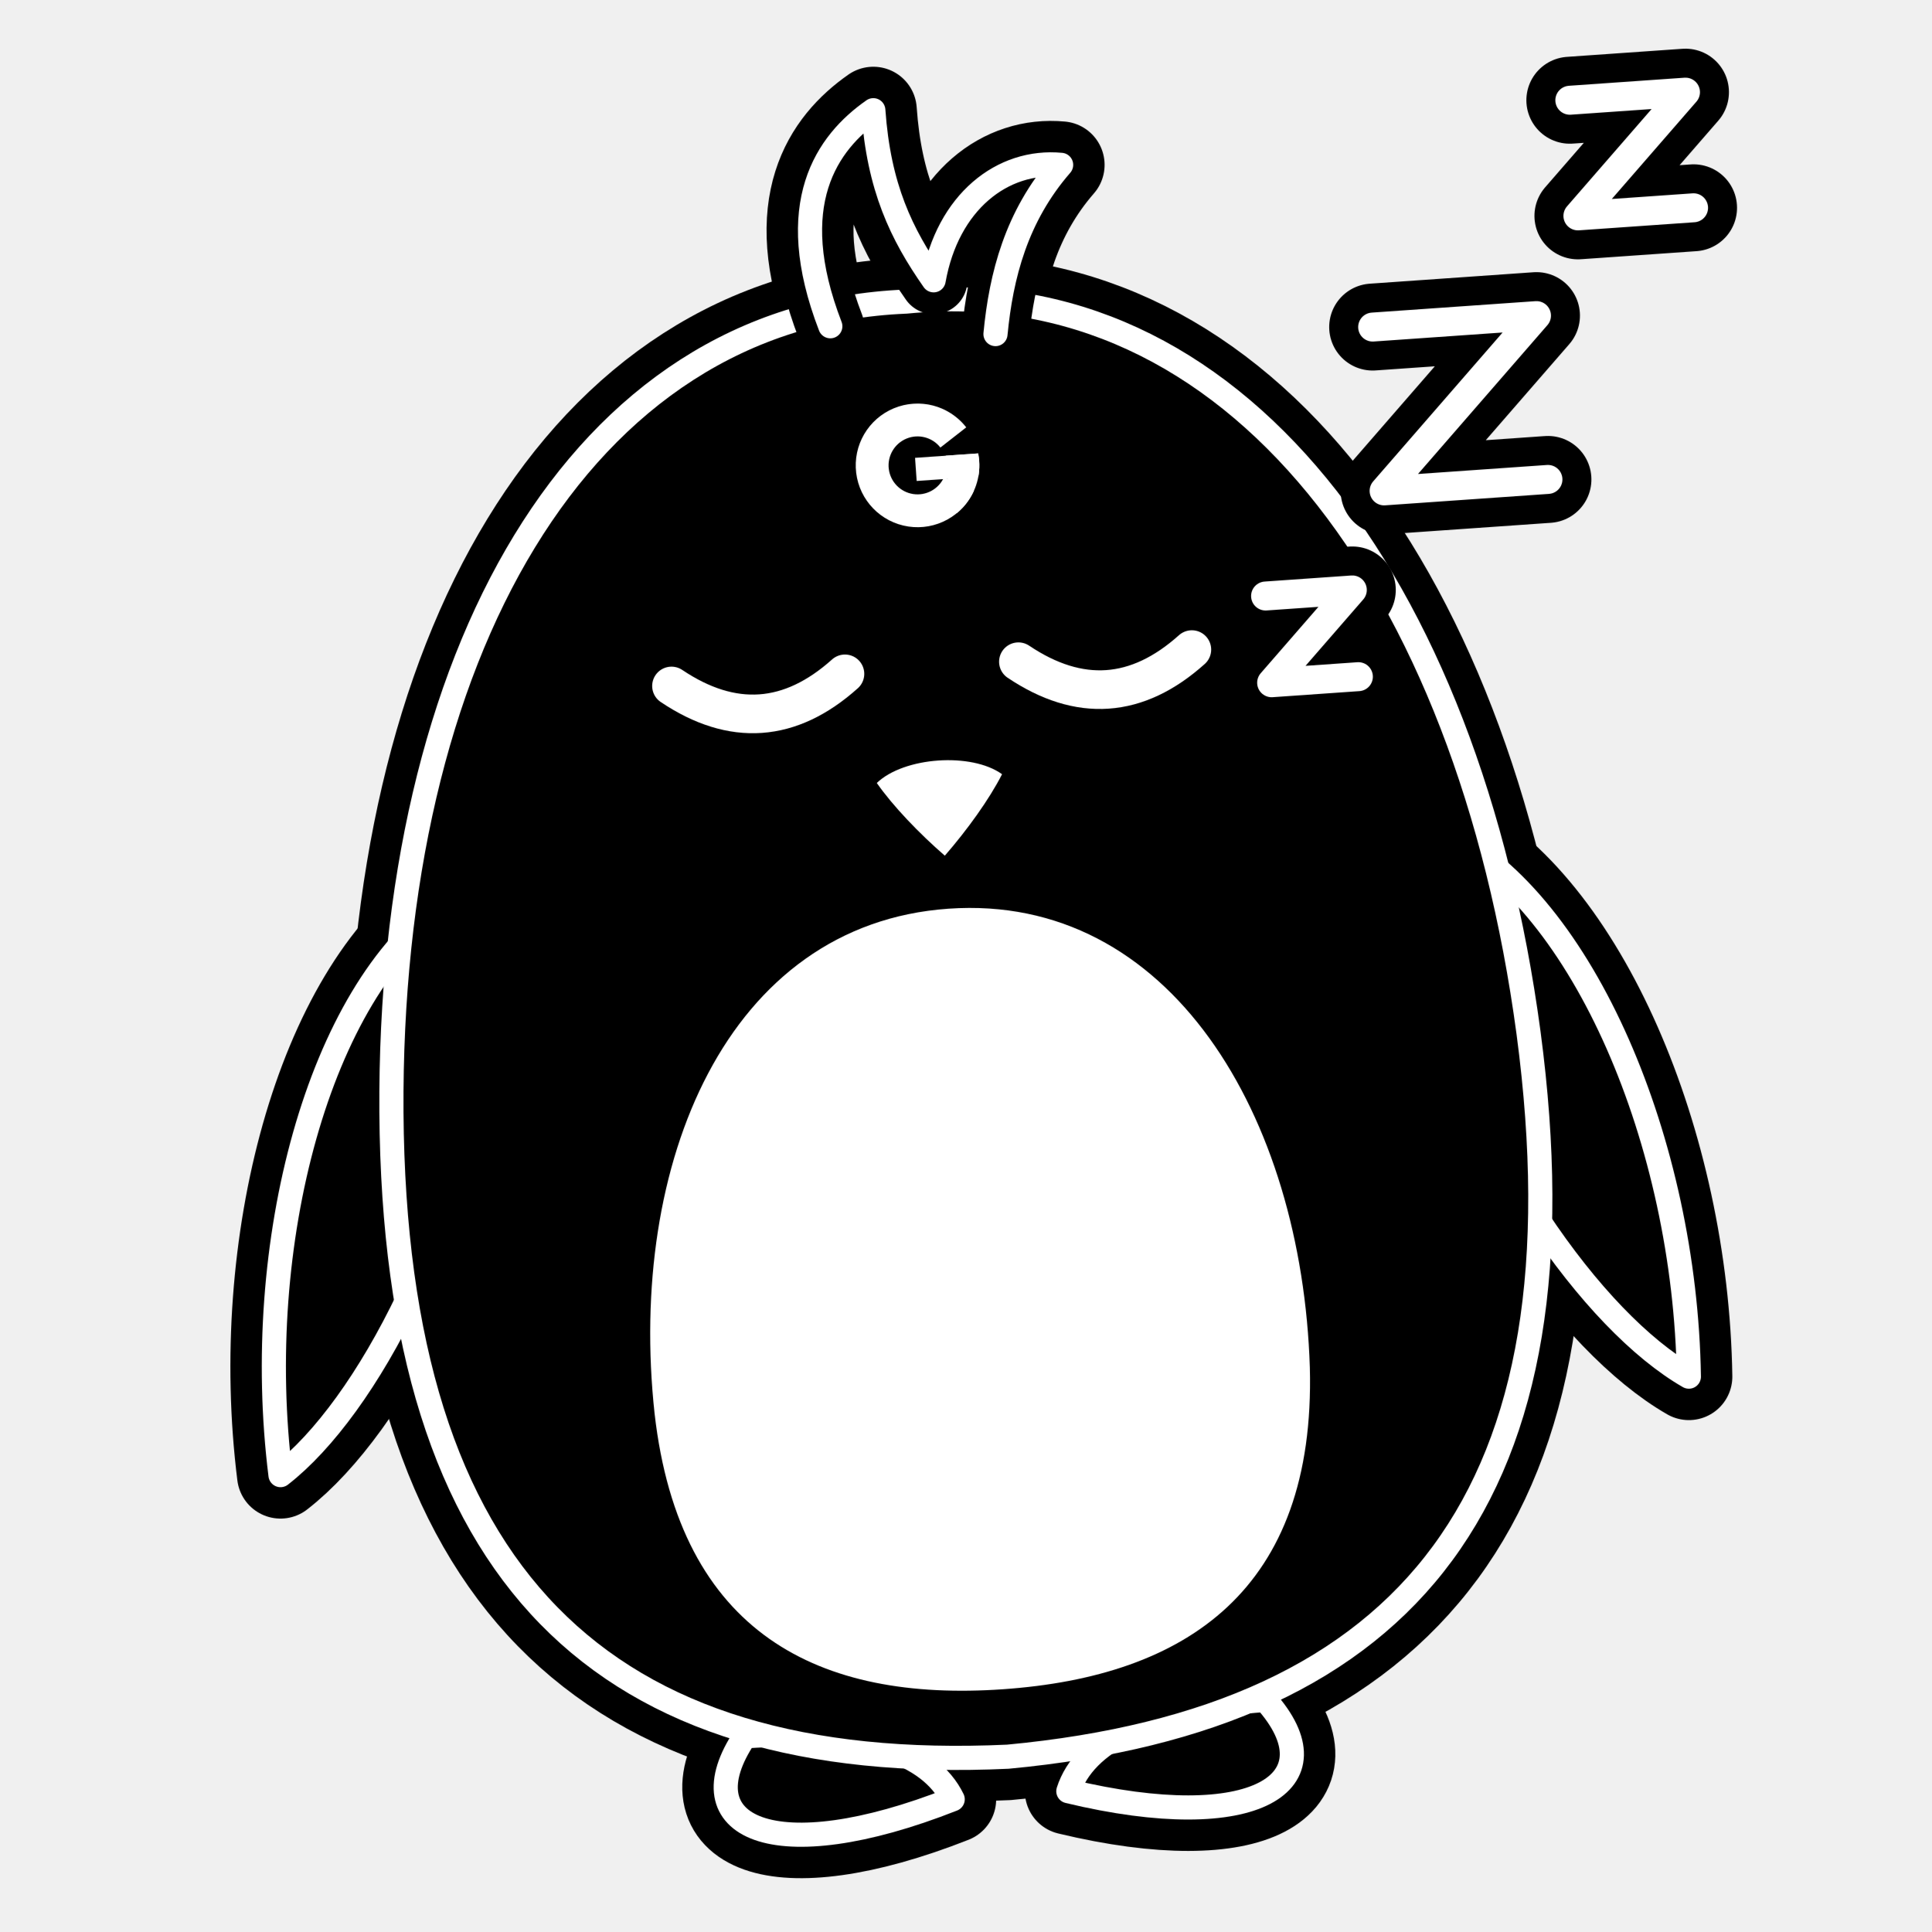
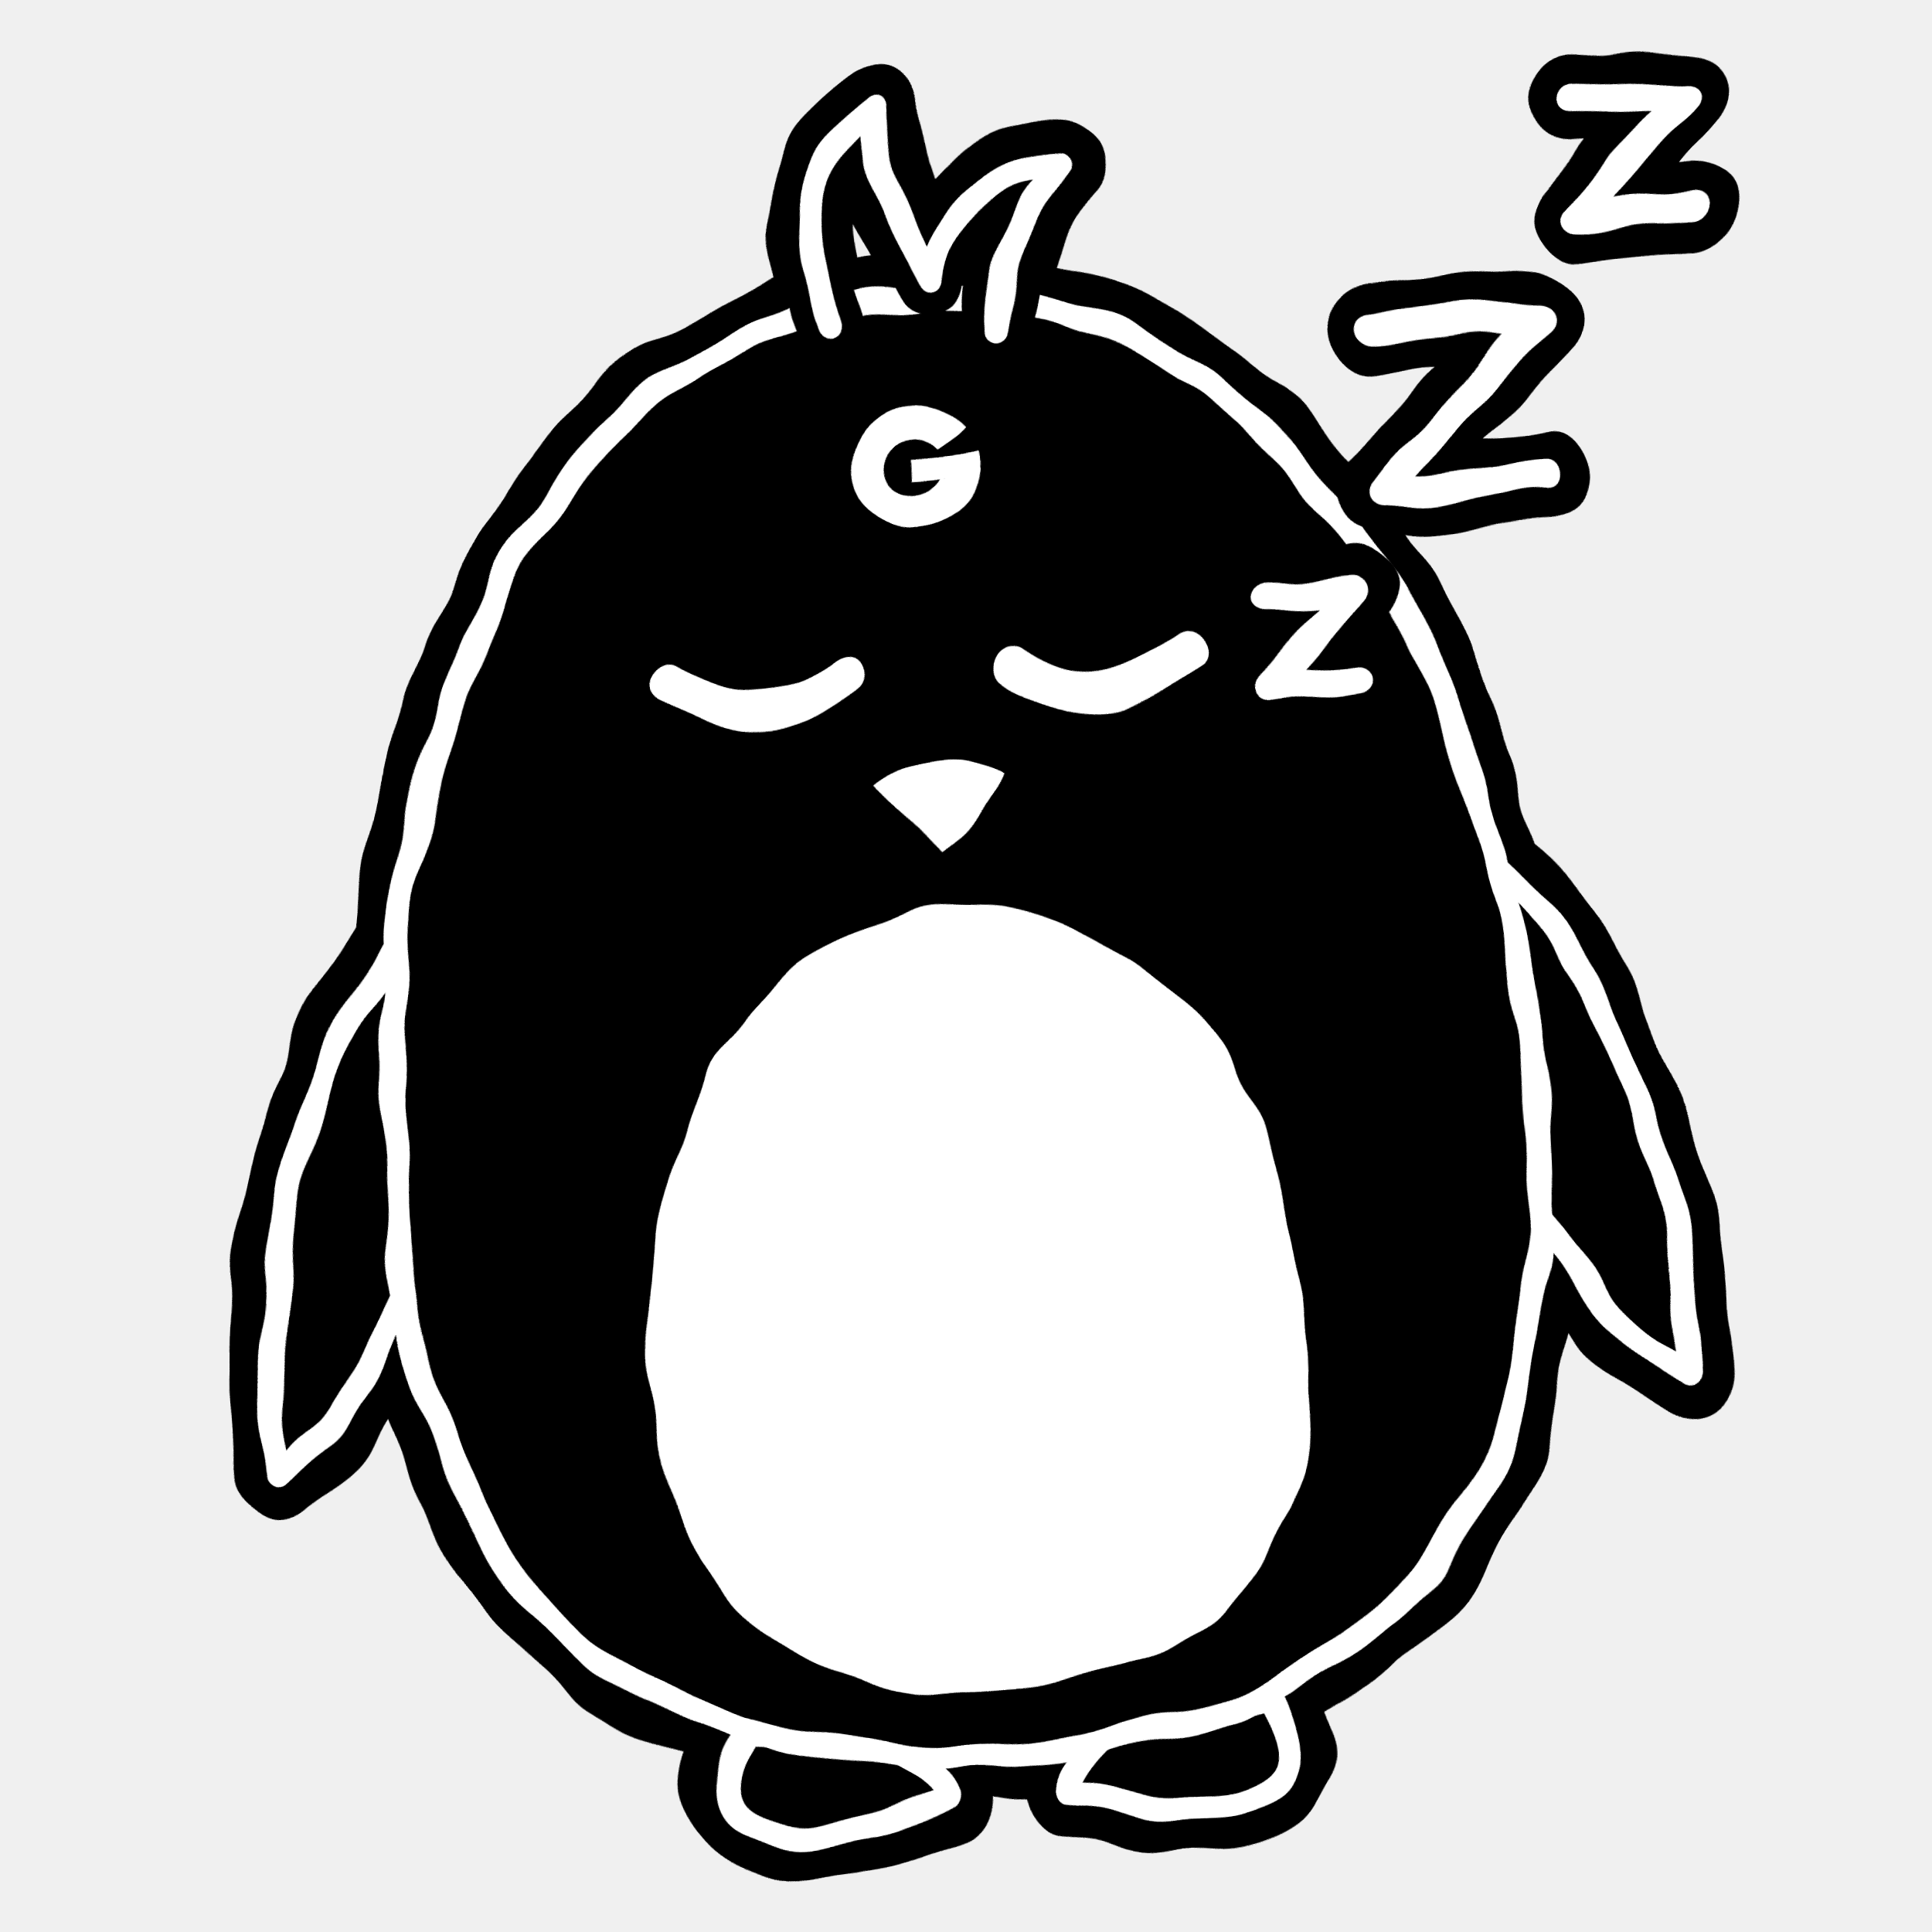
<svg xmlns="http://www.w3.org/2000/svg" viewBox="0 0 400 400" width="400" height="400">
  <defs>
    <filter id="ink" x="-10%" y="-10%" width="120%" height="120%">
-       <feTurbulence type="fractalNoise" baseFrequency="0.0" numOctaves="2" seed="8" result="n" />
+       <feTurbulence type="fractalNoise" baseFrequency="0.045" numOctaves="2" seed="8" result="n" />
      <feDisplacementMap in="SourceGraphic" in2="n" scale="5" xChannelSelector="R" yChannelSelector="G" />
    </filter>
  </defs>
  <g filter="url(#ink)">
    <g transform="translate(0,0) rotate(-4 200 240)">
      <path fill="none" stroke="#000" stroke-width="18" stroke-linejoin="round" stroke-linecap="round" d="M200 62 C268 60 312 128 318 222 C324 318 284 362 200 364 C116 362 76 318 82 222 C88 128 132 60 200 62 Z" />
      <path fill="none" stroke="#000" stroke-width="18" stroke-linejoin="round" stroke-linecap="round" transform="translate(96,180.0) scale(1,1) rotate(4) scale(1,1.0)" d="M0 0 C-26 18 -40 70 -34 118 C-16 104 4 66 10 22 Z" />
      <path fill="none" stroke="#000" stroke-width="18" stroke-linejoin="round" stroke-linecap="round" transform="translate(304,180.0) scale(-1,1) rotate(4) scale(1,1.0)" d="M0 0 C-26 18 -40 70 -34 118 C-16 104 4 66 10 22 Z" />
      <path fill="none" stroke="#000" stroke-width="18" stroke-linejoin="round" stroke-linecap="round" d="M146 356 C132 374 150 384 188 372 C184 362 170 356 146 356 Z" />
      <path fill="none" stroke="#000" stroke-width="18" stroke-linejoin="round" stroke-linecap="round" d="M254 356 C268 374 250 384 212 372 C216 362 230 356 254 356 Z" />
      <path fill="none" stroke="#000" stroke-width="18" stroke-linejoin="round" stroke-linecap="round" d="M184 66 C176 40 186 28 196 22 C196 38 200 48 206 58 C210 42 222 34 234 36 C224 46 220 58 218 70" />
      <path fill="#000" stroke="#fff" stroke-width="5" stroke-linejoin="round" stroke-linecap="round" d="M146 356 C132 374 150 384 188 372 C184 362 170 356 146 356 Z" />
      <path fill="#000" stroke="#fff" stroke-width="5" stroke-linejoin="round" stroke-linecap="round" d="M254 356 C268 374 250 384 212 372 C216 362 230 356 254 356 Z" />
      <path fill="#000" stroke="#fff" stroke-width="5" stroke-linejoin="round" stroke-linecap="round" transform="translate(96,180.0) scale(1,1) rotate(4) scale(1,1.0)" d="M0 0 C-26 18 -40 70 -34 118 C-16 104 4 66 10 22 Z" />
      <path fill="#000" stroke="#fff" stroke-width="5" stroke-linejoin="round" stroke-linecap="round" transform="translate(304,180.0) scale(-1,1) rotate(4) scale(1,1.0)" d="M0 0 C-26 18 -40 70 -34 118 C-16 104 4 66 10 22 Z" />
      <path fill="#000" stroke="#fff" stroke-width="5" stroke-linejoin="round" stroke-linecap="round" d="M200 62 C268 60 312 128 318 222 C324 318 284 362 200 364 C116 362 76 318 82 222 C88 128 132 60 200 62 Z" />
      <path fill="none" stroke="#000" stroke-width="14" stroke-linejoin="round" stroke-linecap="round" d="M184 66 C176 40 186 28 196 22 C196 38 200 48 206 58 C210 42 222 34 234 36 C224 46 220 58 218 70" />
      <path fill="none" stroke="#fff" stroke-width="5" stroke-linejoin="round" stroke-linecap="round" d="M184 66 C176 40 186 28 196 22 C196 38 200 48 206 58 C210 42 222 34 234 36 C224 46 220 58 218 70" />
      <path fill="#fff" stroke="none" d="M200 188 C246 188 270 236 268 288 C266 334 238 350 200 350 C162 350 134 334 132 288 C130 236 154 188 200 188 Z" />
      <path fill="none" stroke="#fff" stroke-width="8" stroke-linejoin="round" stroke-linecap="round" d="M146 138 Q164 152 182 138" />
      <path fill="none" stroke="#fff" stroke-width="8" stroke-linejoin="round" stroke-linecap="round" d="M218 138 Q236 152 254 138" />
      <path d="M187 161 C193 156 207 156 213 161 C210 166 205 172 200 177 C195 172 190 166 187 161 Z" fill="#000" stroke="#000" stroke-linejoin="round" stroke-width="9" />
      <path fill="#fff" stroke="none" d="M187 161 C193 156 207 156 213 161 C210 166 205 172 200 177 C195 172 190 166 187 161 Z" />
      <g transform="translate(200,96) scale(0.2) translate(-100,-100)">
        <clipPath id="gcasleep">
          <circle cx="100" cy="100" r="64" />
        </clipPath>
        <g fill="#fff" clip-path="url(#gcasleep)">
          <path d="M139.0 73.7 A47 47 0 1 0 141.5 122.1" fill="none" stroke="#fff" stroke-width="34" />
          <rect x="98" y="92" width="66" height="24" />
          <rect x="130" y="92" width="34" height="60" />
        </g>
      </g>
      <path fill="none" stroke="#000" stroke-width="18" stroke-linejoin="round" stroke-linecap="round" d="M296 74 L330 74 L296 108 L330 108" />
      <path fill="none" stroke="#fff" stroke-width="6" stroke-linejoin="round" stroke-linecap="round" d="M296 74 L330 74 L296 108 L330 108" />
      <path fill="none" stroke="#000" stroke-width="18" stroke-linejoin="round" stroke-linecap="round" d="M340 30 L364 30 L340 54 L364 54" />
      <path fill="none" stroke="#fff" stroke-width="6" stroke-linejoin="round" stroke-linecap="round" d="M340 30 L364 30 L340 54 L364 54" />
      <path fill="none" stroke="#000" stroke-width="18" stroke-linejoin="round" stroke-linecap="round" d="M270 128 L288 128 L270 146 L288 146" />
      <path fill="none" stroke="#fff" stroke-width="6" stroke-linejoin="round" stroke-linecap="round" d="M270 128 L288 128 L270 146 L288 146" />
    </g>
  </g>
</svg>
